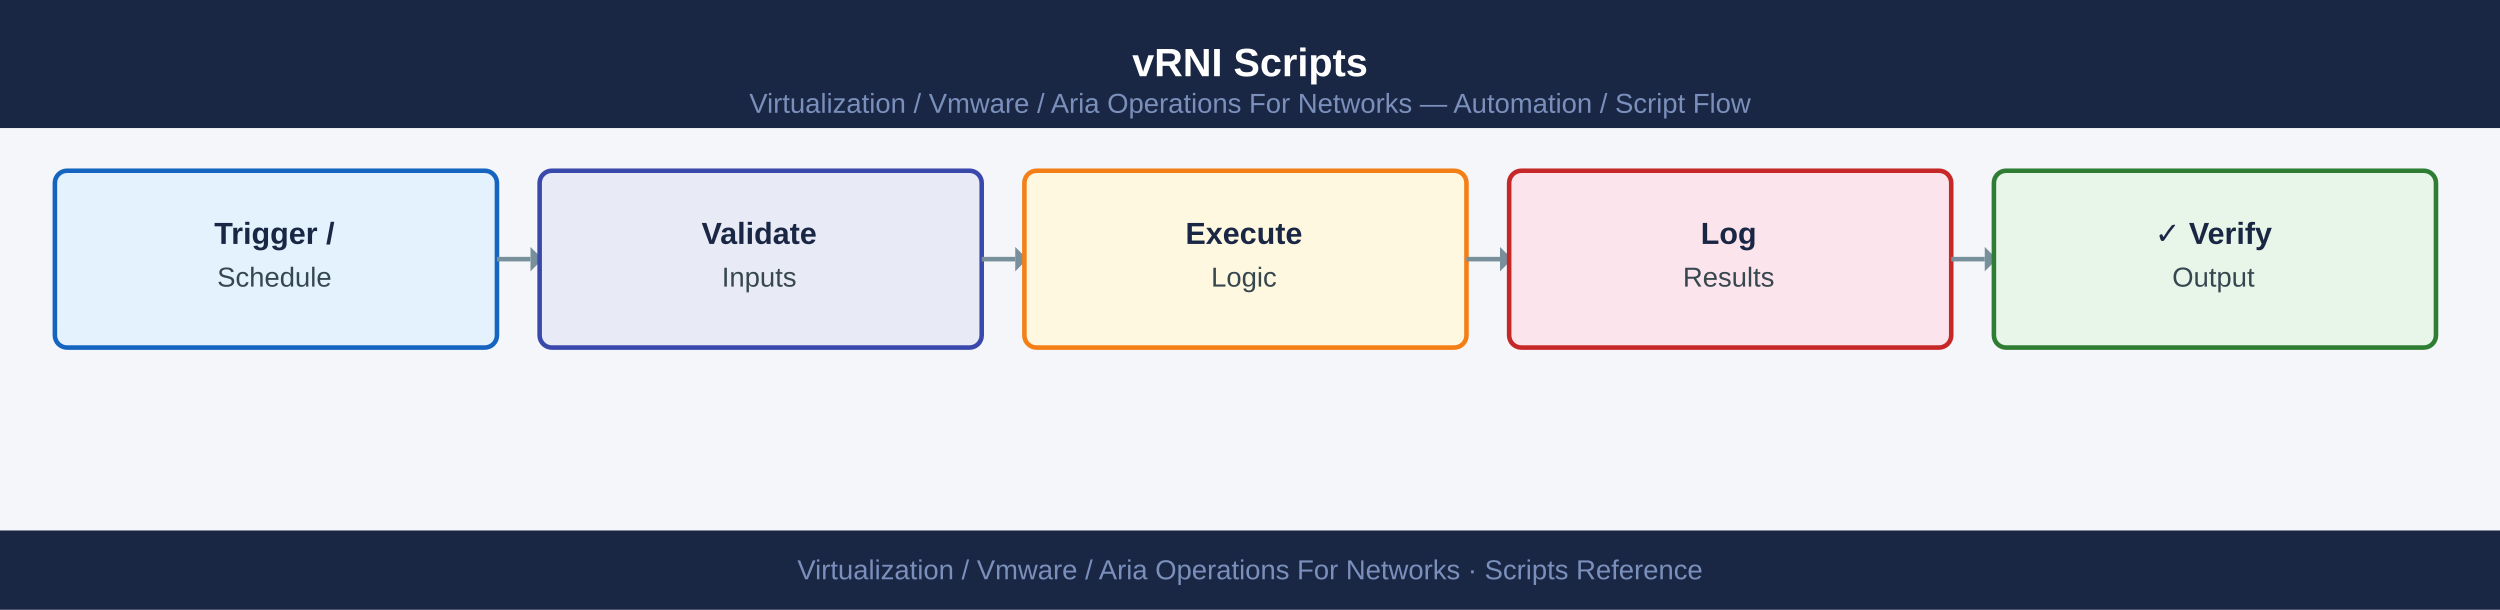
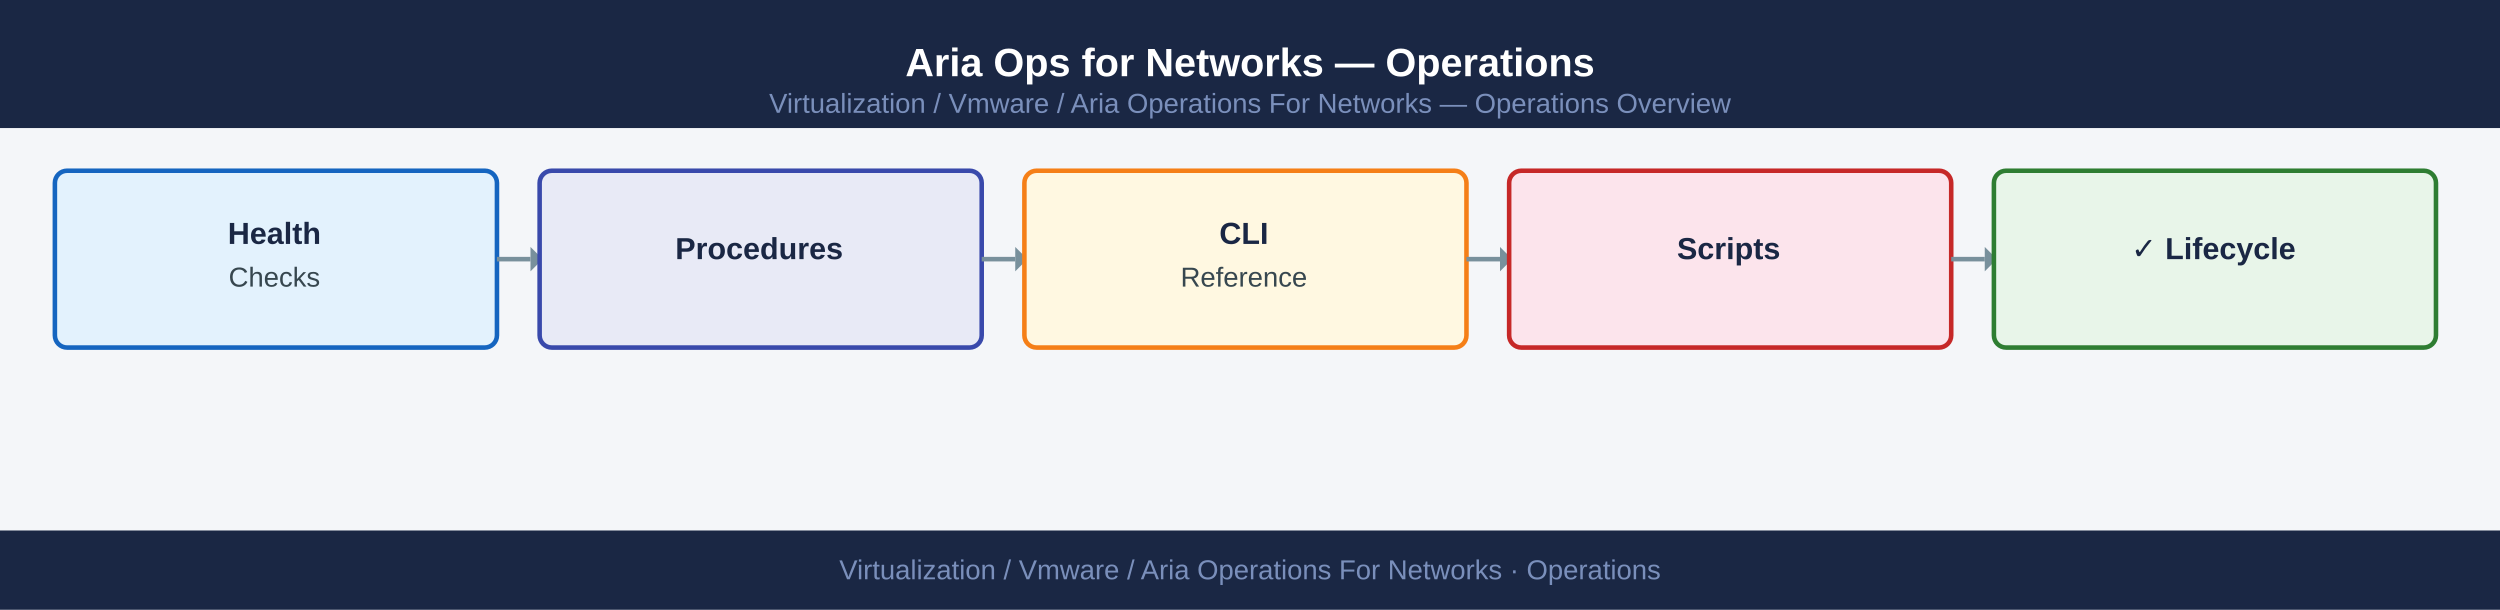
<svg xmlns="http://www.w3.org/2000/svg" width="820" height="200" font-family="'Segoe UI',Arial,sans-serif">
  <rect width="820" height="200" fill="#f4f6f9" />
  <rect x="0" y="0" width="820" height="42" fill="#1a2744" />
-   <text x="410" y="25" text-anchor="middle" fill="white" font-size="13" font-weight="700">vRNI Scripts</text>
-   <text x="410" y="37" text-anchor="middle" fill="#7a8fbb" font-size="9">Virtualization / Vmware / Aria Operations For Networks — Automation / Script Flow</text>
+   <text x="410" y="25" text-anchor="middle" fill="white" font-size="13" font-weight="700">Aria Ops for Networks — Operations</text>
+   <text x="410" y="37" text-anchor="middle" fill="#7a8fbb" font-size="9">Virtualization / Vmware / Aria Operations For Networks — Operations Overview</text>
  <rect x="18" y="56" width="145" height="58" fill="#e3f2fd" rx="4" stroke="#1565c0" stroke-width="1.5" />
-   <text x="90" y="80" text-anchor="middle" fill="#1a2744" font-size="10" font-weight="700">Trigger /</text>
-   <text x="90" y="94" text-anchor="middle" fill="#37474f" font-size="9">Schedule</text>
+   <text x="90" y="80" text-anchor="middle" fill="#1a2744" font-size="10" font-weight="700">Health</text>
+   <text x="90" y="94" text-anchor="middle" fill="#37474f" font-size="9">Checks</text>
  <line x1="163" y1="85" x2="174" y2="85" stroke="#78909c" stroke-width="1.5" />
  <polygon points="174,81 178,85 174,89" fill="#78909c" />
  <rect x="177" y="56" width="145" height="58" fill="#e8eaf6" rx="4" stroke="#3949ab" stroke-width="1.5" />
-   <text x="249" y="80" text-anchor="middle" fill="#1a2744" font-size="10" font-weight="700">Validate</text>
-   <text x="249" y="94" text-anchor="middle" fill="#37474f" font-size="9">Inputs</text>
+   <text x="249" y="85" text-anchor="middle" fill="#1a2744" font-size="10" font-weight="700">Procedures</text>
  <line x1="322" y1="85" x2="333" y2="85" stroke="#78909c" stroke-width="1.5" />
  <polygon points="333,81 337,85 333,89" fill="#78909c" />
  <rect x="336" y="56" width="145" height="58" fill="#fff8e1" rx="4" stroke="#f57f17" stroke-width="1.5" />
-   <text x="408" y="80" text-anchor="middle" fill="#1a2744" font-size="10" font-weight="700">Execute</text>
-   <text x="408" y="94" text-anchor="middle" fill="#37474f" font-size="9">Logic</text>
+   <text x="408" y="80" text-anchor="middle" fill="#1a2744" font-size="10" font-weight="700">CLI</text>
+   <text x="408" y="94" text-anchor="middle" fill="#37474f" font-size="9">Reference</text>
  <line x1="481" y1="85" x2="492" y2="85" stroke="#78909c" stroke-width="1.5" />
  <polygon points="492,81 496,85 492,89" fill="#78909c" />
  <rect x="495" y="56" width="145" height="58" fill="#fce4ec" rx="4" stroke="#c62828" stroke-width="1.5" />
-   <text x="567" y="80" text-anchor="middle" fill="#1a2744" font-size="10" font-weight="700">Log</text>
-   <text x="567" y="94" text-anchor="middle" fill="#37474f" font-size="9">Results</text>
+   <text x="567" y="85" text-anchor="middle" fill="#1a2744" font-size="10" font-weight="700">Scripts</text>
  <line x1="640" y1="85" x2="651" y2="85" stroke="#78909c" stroke-width="1.5" />
  <polygon points="651,81 655,85 651,89" fill="#78909c" />
  <rect x="654" y="56" width="145" height="58" fill="#e8f5e9" rx="4" stroke="#2e7d32" stroke-width="1.5" />
-   <text x="726" y="80" text-anchor="middle" fill="#1a2744" font-size="10" font-weight="700">✓ Verify</text>
-   <text x="726" y="94" text-anchor="middle" fill="#37474f" font-size="9">Output</text>
+   <text x="726" y="85" text-anchor="middle" fill="#1a2744" font-size="10" font-weight="700">✓ Lifecycle</text>
  <rect x="0" y="174" width="820" height="26" fill="#1a2744" />
-   <text x="410" y="190" text-anchor="middle" fill="#7a8fbb" font-size="9">Virtualization / Vmware / Aria Operations For Networks · Scripts Reference</text>
+   <text x="410" y="190" text-anchor="middle" fill="#7a8fbb" font-size="9">Virtualization / Vmware / Aria Operations For Networks · Operations</text>
</svg>
